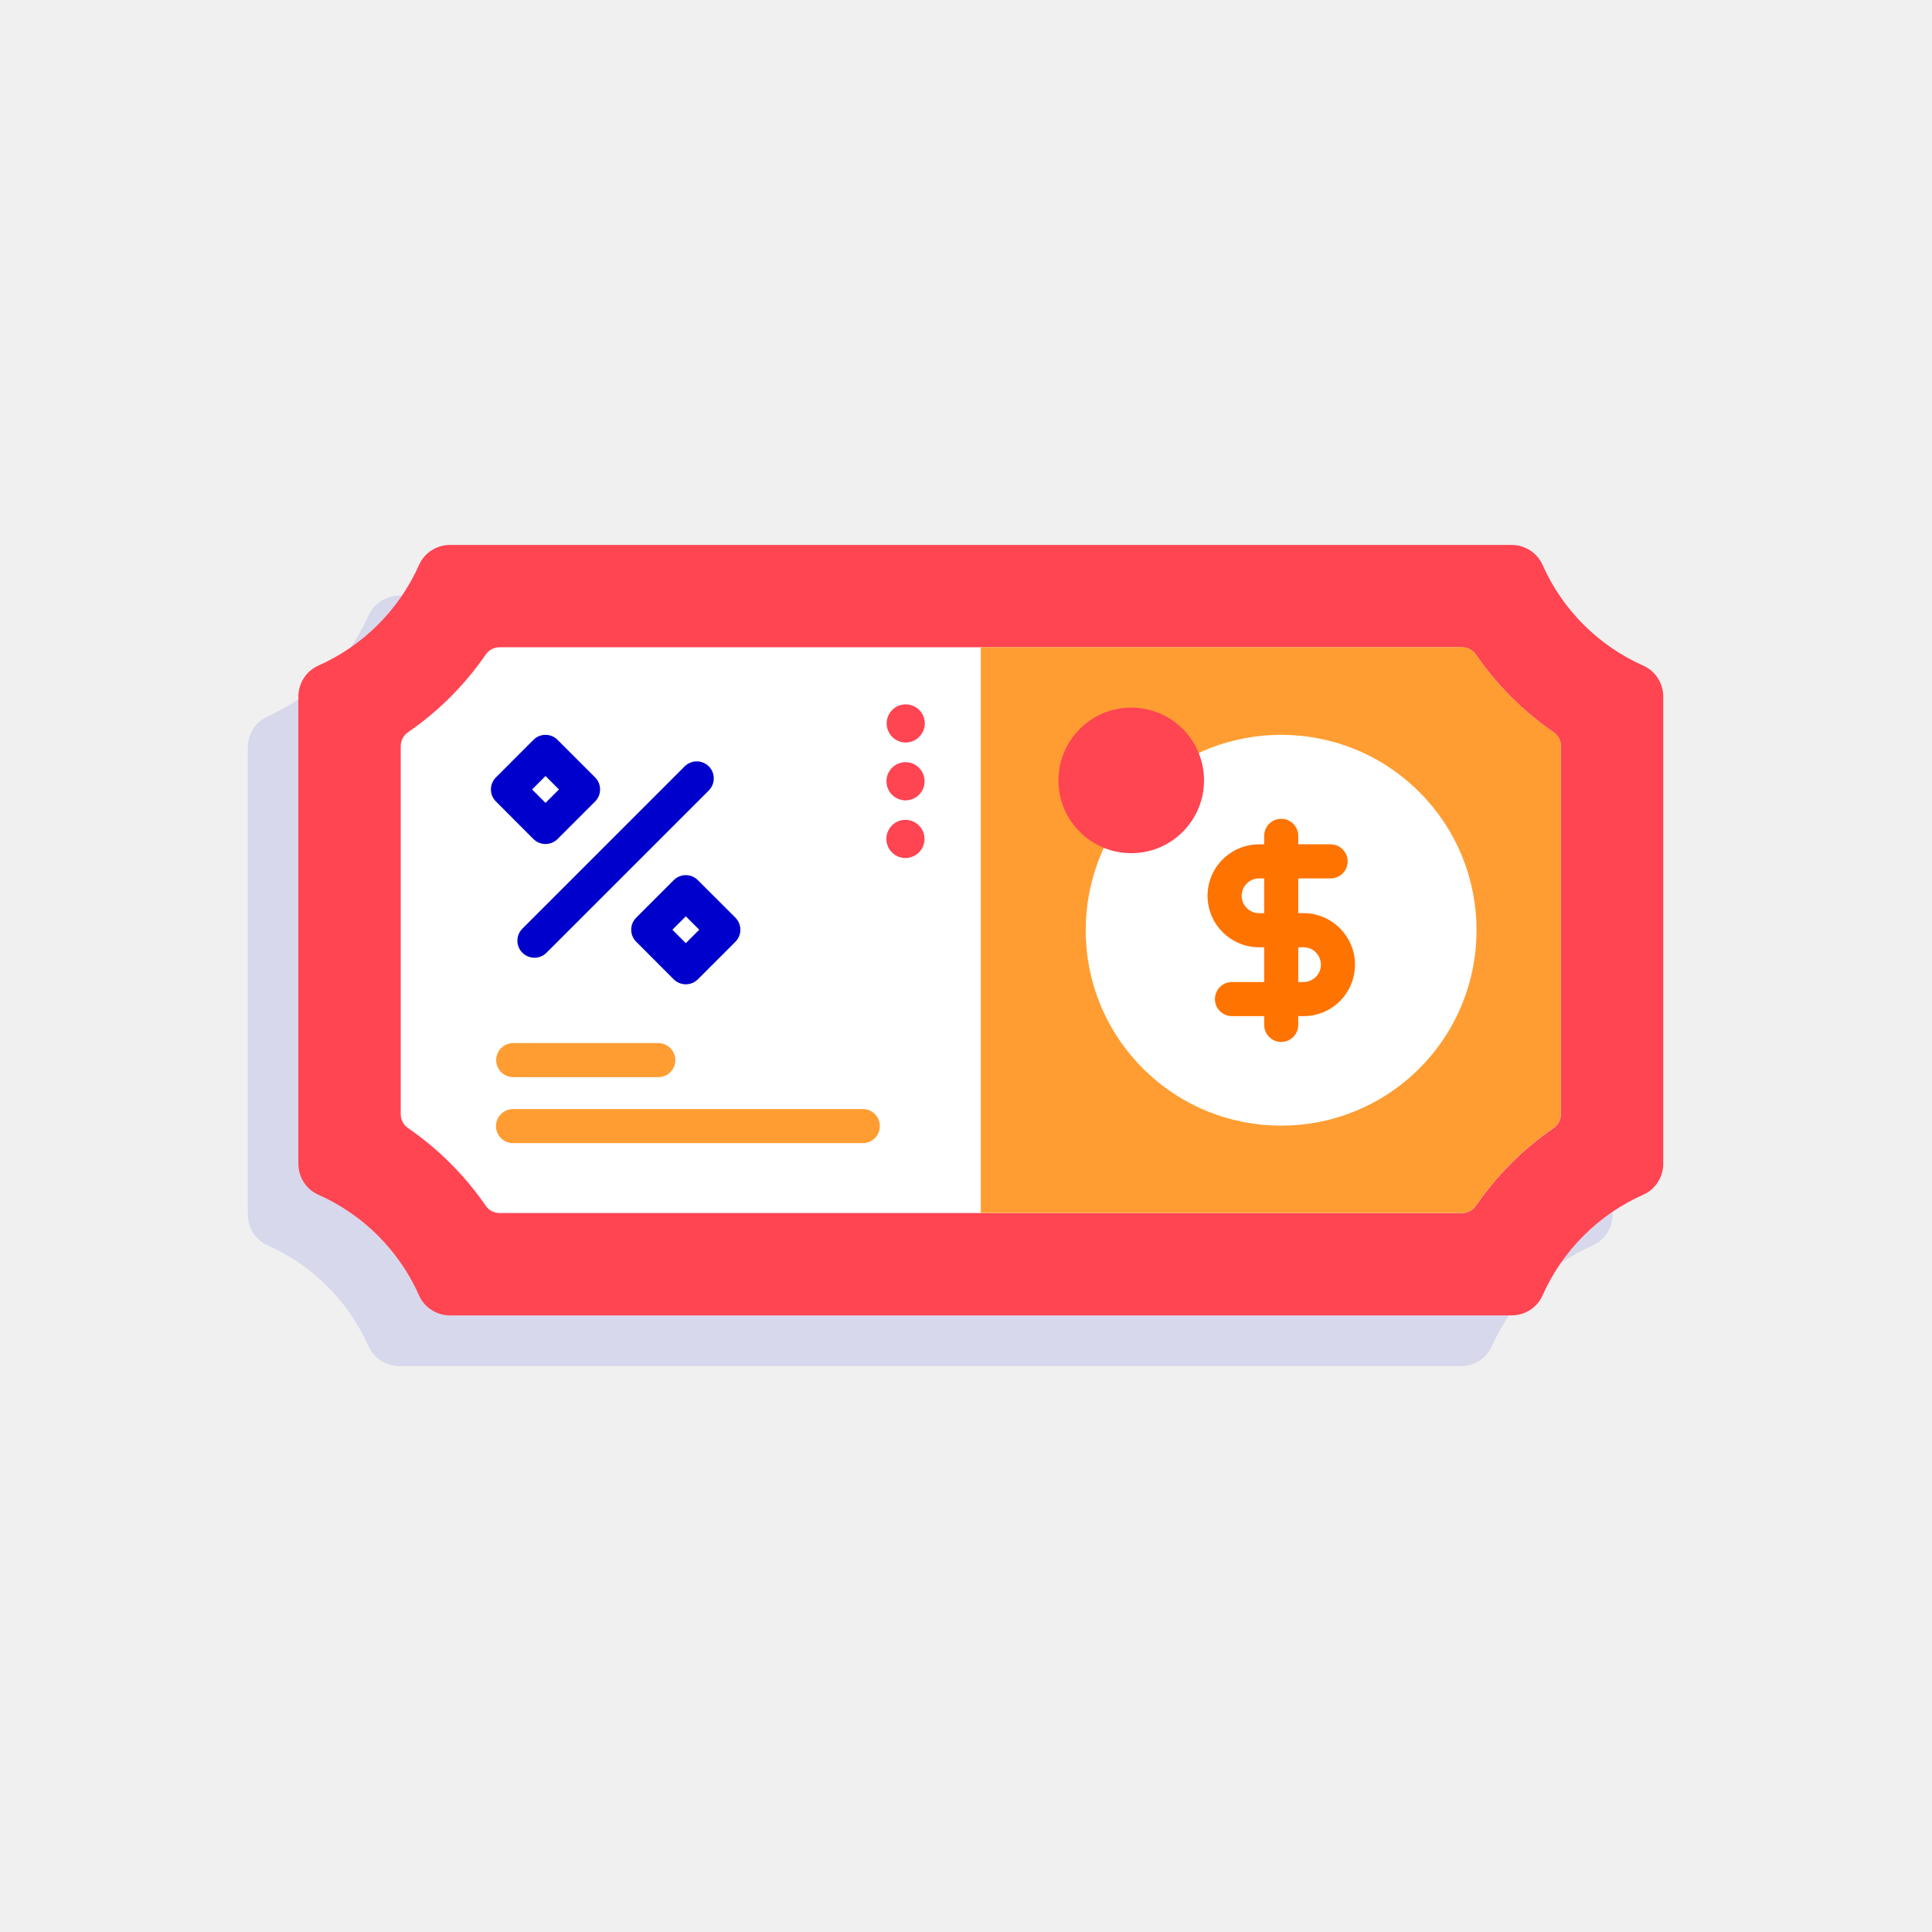
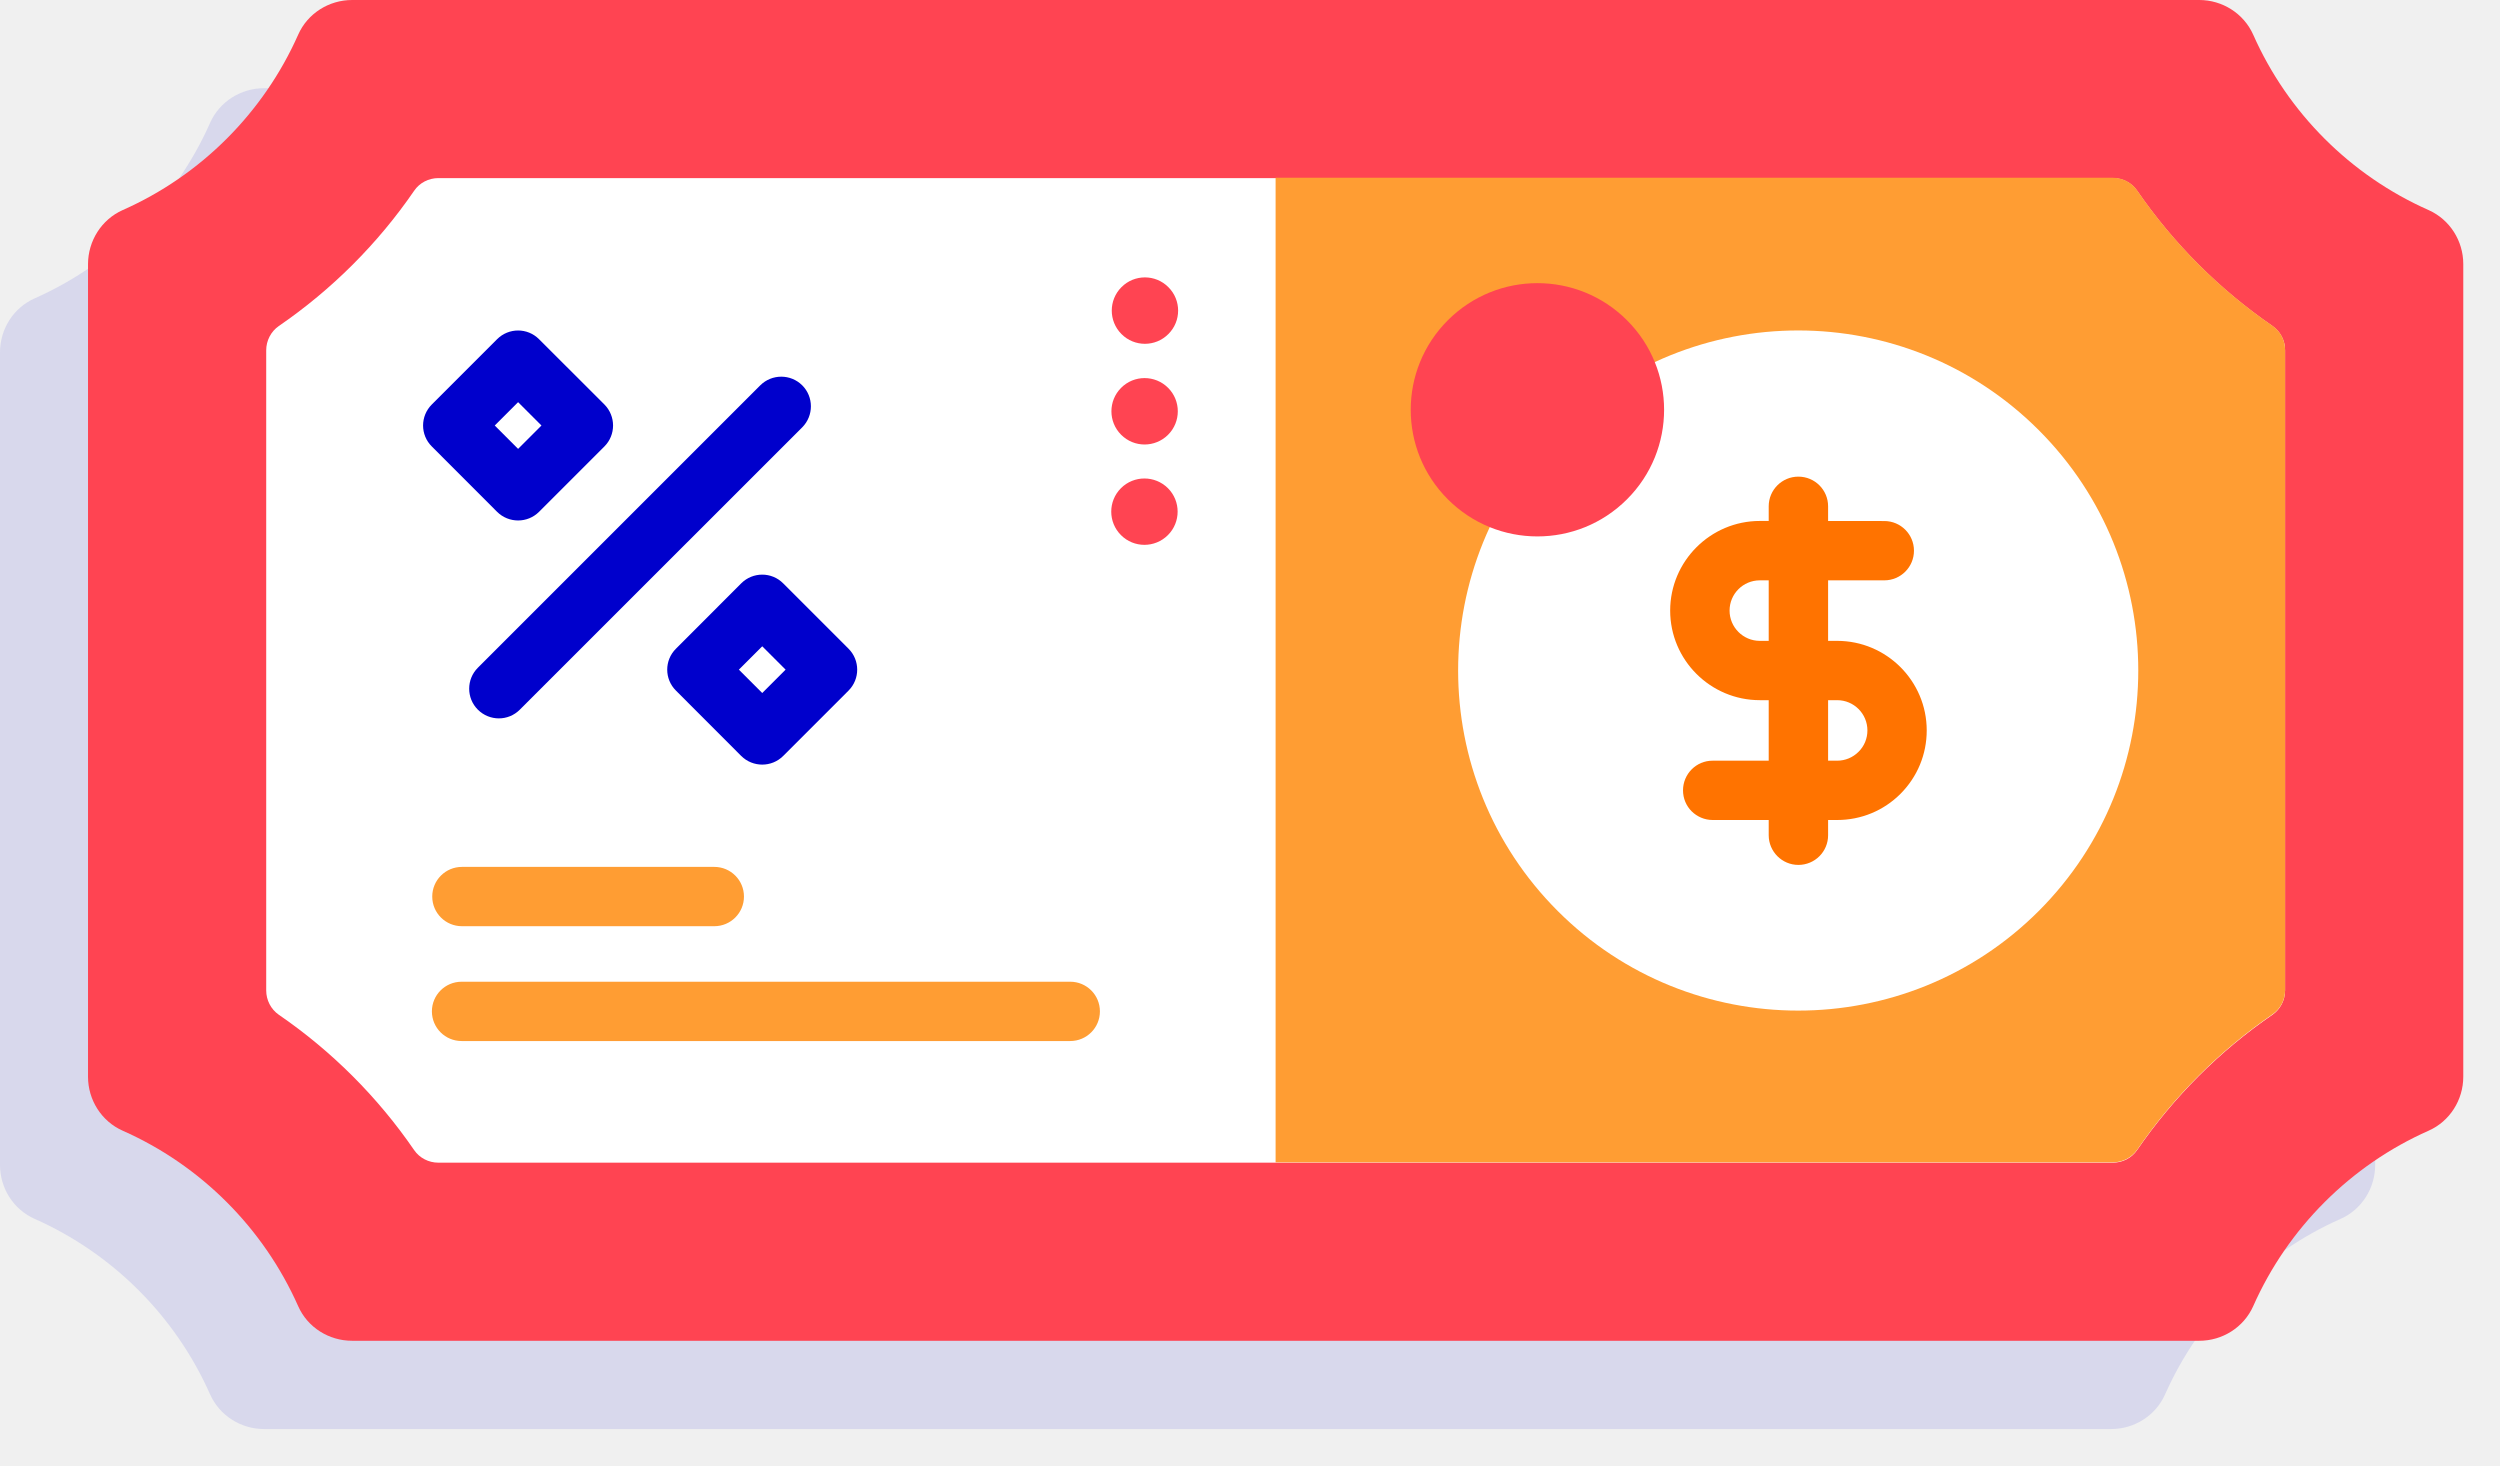
- <svg xmlns="http://www.w3.org/2000/svg" width="39" height="39" viewBox="0 0 39 39" fill="none">
-   <path opacity="0.1" d="M32.152 14.461C31.246 14.059 30.518 13.331 30.116 12.425C30.007 12.179 29.76 12.024 29.49 12.024L8.064 12.024C7.795 12.024 7.548 12.179 7.438 12.425C7.037 13.331 6.309 14.059 5.403 14.461C5.157 14.57 5.001 14.818 5.001 15.087L5.001 24.514C5.001 24.783 5.157 25.03 5.403 25.14C6.309 25.541 7.037 26.269 7.438 27.175C7.548 27.421 7.795 27.577 8.064 27.577L29.49 27.577C29.76 27.577 30.007 27.421 30.116 27.175C30.518 26.269 31.246 25.541 32.152 25.14C32.398 25.03 32.553 24.783 32.553 24.514L32.553 15.087C32.553 14.818 32.398 14.57 32.152 14.461Z" fill="#0000CC" />
-   <path d="M33.173 13.437C32.267 13.036 31.539 12.308 31.138 11.402C31.029 11.156 30.781 11 30.512 11L9.086 11C8.817 11 8.569 11.156 8.46 11.402C8.058 12.308 7.33 13.036 6.424 13.437C6.178 13.547 6.023 13.794 6.023 14.063L6.023 23.49C6.023 23.759 6.178 24.007 6.424 24.116C7.33 24.517 8.059 25.246 8.46 26.151C8.569 26.398 8.817 26.553 9.086 26.553L30.512 26.553C30.781 26.553 31.029 26.398 31.138 26.151C31.539 25.246 32.268 24.517 33.173 24.116C33.419 24.007 33.575 23.759 33.575 23.49L33.575 14.063C33.575 13.794 33.419 13.547 33.173 13.437Z" fill="#FF4452" />
-   <path d="M9.805 24.34C9.383 23.726 8.85 23.193 8.235 22.771C8.143 22.707 8.089 22.601 8.089 22.489L8.089 15.064C8.089 14.952 8.143 14.846 8.235 14.782C8.85 14.36 9.383 13.827 9.805 13.213C9.869 13.12 9.975 13.066 10.087 13.066L29.511 13.066C29.623 13.066 29.729 13.12 29.793 13.213C30.215 13.827 30.747 14.36 31.362 14.782C31.455 14.846 31.509 14.952 31.509 15.064L31.509 22.489C31.509 22.601 31.455 22.707 31.362 22.771C30.747 23.193 30.215 23.726 29.793 24.34C29.729 24.433 29.623 24.487 29.511 24.487L10.087 24.487C9.974 24.487 9.868 24.433 9.805 24.34Z" fill="white" />
-   <path d="M29.511 13.064L19.799 13.064L19.799 24.485L29.511 24.485C29.623 24.485 29.729 24.431 29.793 24.338C30.215 23.724 30.748 23.191 31.362 22.769C31.455 22.705 31.509 22.599 31.509 22.487L31.509 15.062C31.509 14.95 31.455 14.844 31.362 14.78C30.748 14.358 30.215 13.826 29.793 13.211C29.729 13.118 29.623 13.064 29.511 13.064Z" fill="#FF9D33" />
-   <path d="M10.768 16.937L10.011 16.179C9.876 16.045 9.876 15.827 10.011 15.693L10.768 14.935C10.903 14.8 11.121 14.8 11.255 14.935L12.013 15.693C12.147 15.827 12.147 16.045 12.013 16.179L11.255 16.937C11.121 17.071 10.903 17.071 10.768 16.937ZM10.741 15.936L11.012 16.207L11.283 15.936L11.012 15.665L10.741 15.936Z" fill="#0000CC" />
-   <path d="M13.6 19.769L12.843 19.011C12.708 18.877 12.708 18.659 12.843 18.524L13.6 17.767C13.735 17.632 13.953 17.632 14.087 17.767L14.845 18.524C14.979 18.659 14.979 18.877 14.845 19.011L14.087 19.769C13.953 19.903 13.735 19.903 13.6 19.769ZM13.573 18.768L13.844 19.039L14.115 18.768L13.844 18.497L13.573 18.768Z" fill="#0000CC" />
-   <path d="M10.545 19.232C10.411 19.098 10.411 18.88 10.545 18.746L13.821 15.47C13.956 15.336 14.173 15.336 14.308 15.47C14.442 15.604 14.442 15.822 14.308 15.957L11.032 19.232C10.898 19.367 10.68 19.367 10.545 19.232Z" fill="#0000CC" />
-   <path d="M10.361 21.056L13.288 21.056C13.478 21.056 13.632 21.21 13.632 21.4C13.632 21.59 13.478 21.744 13.288 21.744L10.361 21.744C10.17 21.744 10.016 21.59 10.016 21.4C10.016 21.21 10.17 21.056 10.361 21.056Z" fill="#FF9D33" />
-   <path d="M10.357 22.388L17.417 22.388C17.607 22.388 17.761 22.542 17.761 22.732C17.761 22.922 17.607 23.076 17.417 23.076L10.357 23.076C10.166 23.076 10.012 22.922 10.012 22.732C10.012 22.542 10.166 22.388 10.357 22.388Z" fill="#FF9D33" />
-   <path d="M23.072 21.568C24.612 23.108 27.11 23.108 28.651 21.568C30.191 20.027 30.191 17.529 28.651 15.989C27.11 14.448 24.612 14.448 23.072 15.989C21.531 17.529 21.531 20.027 23.072 21.568Z" fill="white" />
-   <path d="M21.797 16.792C22.371 17.366 23.301 17.366 23.875 16.792C24.448 16.219 24.448 15.288 23.875 14.715C23.301 14.141 22.371 14.141 21.797 14.715C21.223 15.288 21.223 16.219 21.797 16.792Z" fill="#FF4452" />
-   <path d="M24.625 20.411C24.563 20.349 24.525 20.263 24.525 20.168C24.525 19.978 24.679 19.823 24.869 19.823L26.313 19.823C26.407 19.824 26.495 19.787 26.561 19.721C26.628 19.655 26.664 19.567 26.664 19.473C26.664 19.279 26.507 19.122 26.313 19.122L25.416 19.122C24.843 19.122 24.376 18.656 24.376 18.083C24.376 17.51 24.843 17.044 25.416 17.044L26.86 17.044C27.05 17.044 27.204 17.198 27.204 17.388C27.204 17.578 27.05 17.732 26.86 17.732L25.416 17.732C25.222 17.732 25.065 17.889 25.065 18.083C25.065 18.276 25.222 18.433 25.416 18.434L26.313 18.433C26.886 18.433 27.352 18.9 27.352 19.473C27.352 19.75 27.244 20.011 27.048 20.208C26.852 20.404 26.591 20.512 26.313 20.512L24.869 20.512C24.774 20.512 24.688 20.473 24.625 20.411Z" fill="#FF7300" />
-   <path d="M25.62 20.932C25.558 20.87 25.519 20.784 25.519 20.689L25.519 16.873C25.519 16.683 25.673 16.529 25.863 16.529C26.053 16.529 26.207 16.683 26.207 16.873L26.207 20.689C26.207 20.879 26.053 21.033 25.863 21.033C25.768 21.033 25.682 20.994 25.62 20.932Z" fill="#FF7300" />
-   <path d="M18.011 14.875C18.161 15.026 18.405 15.026 18.555 14.875C18.706 14.725 18.706 14.481 18.555 14.331C18.405 14.181 18.161 14.181 18.011 14.331C17.861 14.481 17.861 14.725 18.011 14.875Z" fill="#FF4452" />
-   <path d="M18.007 16.043C18.157 16.194 18.401 16.194 18.552 16.043C18.702 15.893 18.702 15.649 18.552 15.499C18.401 15.348 18.157 15.348 18.007 15.499C17.857 15.649 17.857 15.893 18.007 16.043Z" fill="#FF4452" />
-   <path d="M18.005 17.207C18.155 17.358 18.399 17.358 18.55 17.207C18.7 17.057 18.7 16.813 18.55 16.663C18.399 16.512 18.155 16.512 18.005 16.663C17.855 16.813 17.855 17.057 18.005 17.207Z" fill="#FF4452" />
+ <svg xmlns="http://www.w3.org/2000/svg" width="29" height="17" viewBox="0 0 29 17" fill="none">
+   <path opacity="0.1" d="M27.151 3.461C26.245 3.059 25.517 2.331 25.115 1.425C25.006 1.179 24.759 1.023 24.489 1.023L3.063 1.023C2.794 1.023 2.546 1.179 2.437 1.425C2.036 2.331 1.308 3.059 0.402 3.461C0.156 3.57 4.8858e-05 3.817 1.9783e-07 4.087L0 13.514C1.45723e-08 13.783 0.156 14.03 0.402 14.139C1.308 14.541 2.036 15.269 2.437 16.175C2.547 16.421 2.794 16.577 3.063 16.577L24.489 16.577C24.759 16.577 25.006 16.421 25.115 16.175C25.517 15.269 26.245 14.541 27.151 14.139C27.397 14.03 27.552 13.783 27.552 13.514V4.087C27.552 3.817 27.397 3.57 27.151 3.461Z" fill="#0000CC" />
+   <path d="M28.172 2.437C27.266 2.036 26.538 1.308 26.137 0.402C26.027 0.156 25.78 5.04058e-05 25.511 1.71653e-06L4.085 0C3.815 -1.45723e-08 3.568 0.156 3.459 0.402C3.057 1.308 2.329 2.036 1.423 2.437C1.177 2.547 1.022 2.794 1.021 3.063L1.021 12.49C1.021 12.759 1.177 13.007 1.423 13.116C2.329 13.517 3.057 14.246 3.459 15.152C3.568 15.398 3.815 15.553 4.085 15.553L25.511 15.553C25.78 15.553 26.027 15.398 26.137 15.152C26.538 14.246 27.267 13.517 28.172 13.116C28.418 13.007 28.574 12.759 28.574 12.49V3.063C28.574 2.794 28.418 2.547 28.172 2.437Z" fill="#FF4452" />
+   <path d="M4.804 13.341C4.382 12.726 3.849 12.193 3.234 11.771C3.142 11.707 3.088 11.601 3.088 11.489L3.088 4.064C3.088 3.952 3.142 3.846 3.234 3.782C3.849 3.36 4.382 2.828 4.804 2.213C4.867 2.12 4.973 2.066 5.085 2.066L24.51 2.066C24.622 2.066 24.728 2.12 24.791 2.213C25.214 2.828 25.746 3.36 26.361 3.782C26.453 3.846 26.508 3.952 26.507 4.064V11.489C26.507 11.601 26.453 11.707 26.361 11.771C25.746 12.193 25.214 12.726 24.791 13.34C24.728 13.433 24.622 13.487 24.51 13.487L5.085 13.487C4.973 13.487 4.867 13.433 4.804 13.341Z" fill="white" />
+   <path d="M24.509 2.062L14.797 2.062L14.797 13.483H24.509C24.621 13.483 24.727 13.429 24.791 13.337C25.213 12.722 25.746 12.189 26.36 11.767C26.453 11.704 26.507 11.598 26.507 11.485L26.507 4.06C26.507 3.948 26.453 3.842 26.36 3.779C25.746 3.356 25.213 2.824 24.791 2.209C24.727 2.116 24.621 2.062 24.509 2.062Z" fill="#FF9D33" />
+   <path d="M5.766 5.937L5.009 5.179C4.874 5.045 4.874 4.827 5.009 4.692L5.766 3.935C5.901 3.8 6.119 3.8 6.253 3.935L7.011 4.692C7.145 4.827 7.145 5.045 7.011 5.179L6.253 5.937C6.119 6.071 5.901 6.071 5.766 5.937ZM5.739 4.936L6.01 5.207L6.281 4.936L6.01 4.665L5.739 4.936Z" fill="#0000CC" />
+   <path d="M8.598 8.769L7.841 8.011C7.706 7.877 7.706 7.659 7.841 7.525L8.598 6.767C8.733 6.632 8.951 6.632 9.085 6.767L9.843 7.525C9.977 7.659 9.977 7.877 9.843 8.011L9.085 8.769C8.951 8.903 8.733 8.903 8.598 8.769ZM8.571 7.768L8.842 8.039L9.113 7.768L8.842 7.497L8.571 7.768Z" fill="#0000CC" />
+   <path d="M5.543 8.232C5.409 8.098 5.409 7.88 5.543 7.746L8.819 4.47C8.954 4.336 9.171 4.336 9.306 4.47C9.44 4.604 9.44 4.822 9.306 4.957L6.03 8.232C5.896 8.367 5.678 8.367 5.543 8.232Z" fill="#0000CC" />
+   <path d="M5.359 10.056L8.286 10.056C8.476 10.056 8.63 10.21 8.63 10.4C8.63 10.59 8.476 10.744 8.286 10.744L5.359 10.744C5.168 10.744 5.014 10.59 5.014 10.4C5.014 10.21 5.168 10.056 5.359 10.056Z" fill="#FF9D33" />
+   <path d="M5.355 11.388L12.415 11.388C12.605 11.388 12.759 11.542 12.759 11.732C12.759 11.922 12.605 12.076 12.415 12.076L5.355 12.076C5.164 12.076 5.01 11.922 5.01 11.732C5.01 11.542 5.164 11.388 5.355 11.388Z" fill="#FF9D33" />
+   <path d="M18.07 10.568C19.61 12.108 22.108 12.108 23.649 10.568C25.189 9.027 25.189 6.529 23.649 4.989C22.108 3.448 19.61 3.448 18.07 4.989C16.529 6.529 16.529 9.027 18.07 10.568Z" fill="white" />
+   <path d="M16.795 5.792C17.369 6.366 18.299 6.366 18.873 5.792C19.447 5.219 19.447 4.288 18.873 3.715C18.299 3.141 17.369 3.141 16.795 3.715C16.221 4.288 16.221 5.219 16.795 5.792Z" fill="#FF4452" />
+   <path d="M19.623 9.411C19.561 9.349 19.523 9.263 19.523 9.168C19.523 8.978 19.677 8.823 19.867 8.824L21.311 8.824C21.405 8.824 21.493 8.787 21.559 8.721C21.626 8.655 21.662 8.566 21.662 8.473C21.662 8.279 21.505 8.122 21.311 8.122L20.414 8.122C19.841 8.122 19.374 7.656 19.374 7.083C19.374 6.51 19.841 6.043 20.414 6.043L21.858 6.044C22.048 6.044 22.202 6.198 22.202 6.388C22.202 6.578 22.048 6.732 21.858 6.732L20.414 6.732C20.22 6.732 20.063 6.889 20.063 7.083C20.063 7.276 20.22 7.434 20.414 7.434L21.311 7.434C21.884 7.434 22.35 7.9 22.35 8.473C22.35 8.75 22.242 9.011 22.046 9.208C21.85 9.404 21.589 9.512 21.311 9.512L19.867 9.512C19.772 9.512 19.686 9.473 19.623 9.411Z" fill="#FF7300" />
+   <path d="M20.618 9.932C20.556 9.87 20.517 9.784 20.517 9.689L20.517 5.873C20.517 5.683 20.671 5.529 20.861 5.529C21.052 5.529 21.206 5.683 21.206 5.873L21.206 9.689C21.206 9.879 21.052 10.033 20.861 10.033C20.766 10.033 20.68 9.994 20.618 9.932Z" fill="#FF7300" />
+   <path d="M13.009 3.875C13.159 4.026 13.403 4.026 13.553 3.875C13.704 3.725 13.704 3.481 13.553 3.331C13.403 3.18 13.159 3.18 13.009 3.331C12.859 3.481 12.859 3.725 13.009 3.875Z" fill="#FF4452" />
+   <path d="M13.005 5.043C13.155 5.194 13.399 5.194 13.55 5.043C13.7 4.893 13.7 4.649 13.55 4.499C13.399 4.348 13.155 4.348 13.005 4.499C12.855 4.649 12.855 4.893 13.005 5.043Z" fill="#FF4452" />
+   <path d="M13.003 6.207C13.153 6.358 13.397 6.358 13.548 6.207C13.698 6.057 13.698 5.813 13.548 5.663C13.397 5.513 13.153 5.513 13.003 5.663C12.853 5.813 12.853 6.057 13.003 6.207Z" fill="#FF4452" />
</svg>
